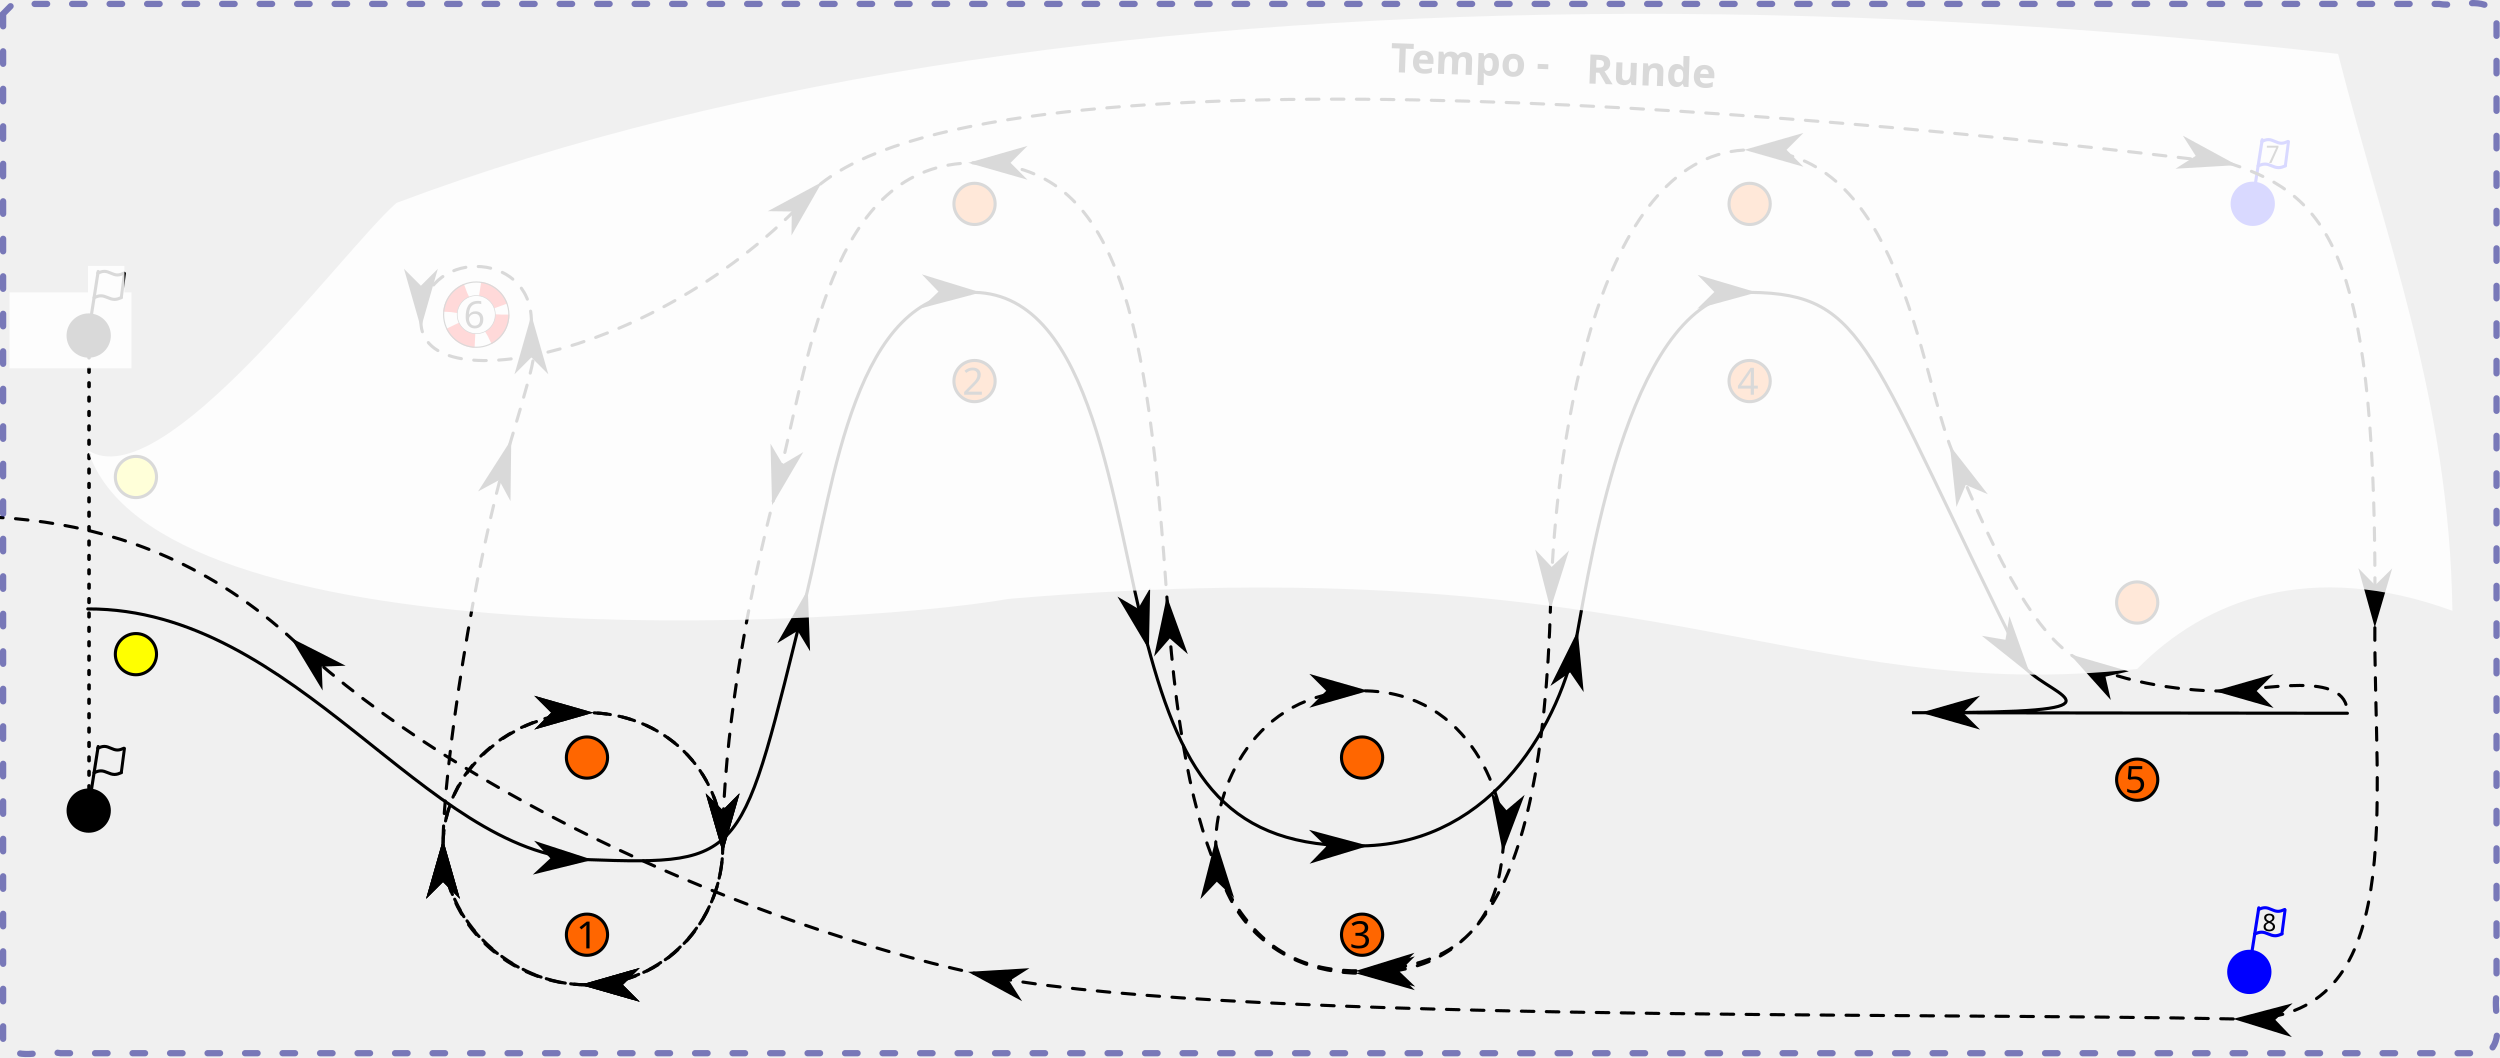
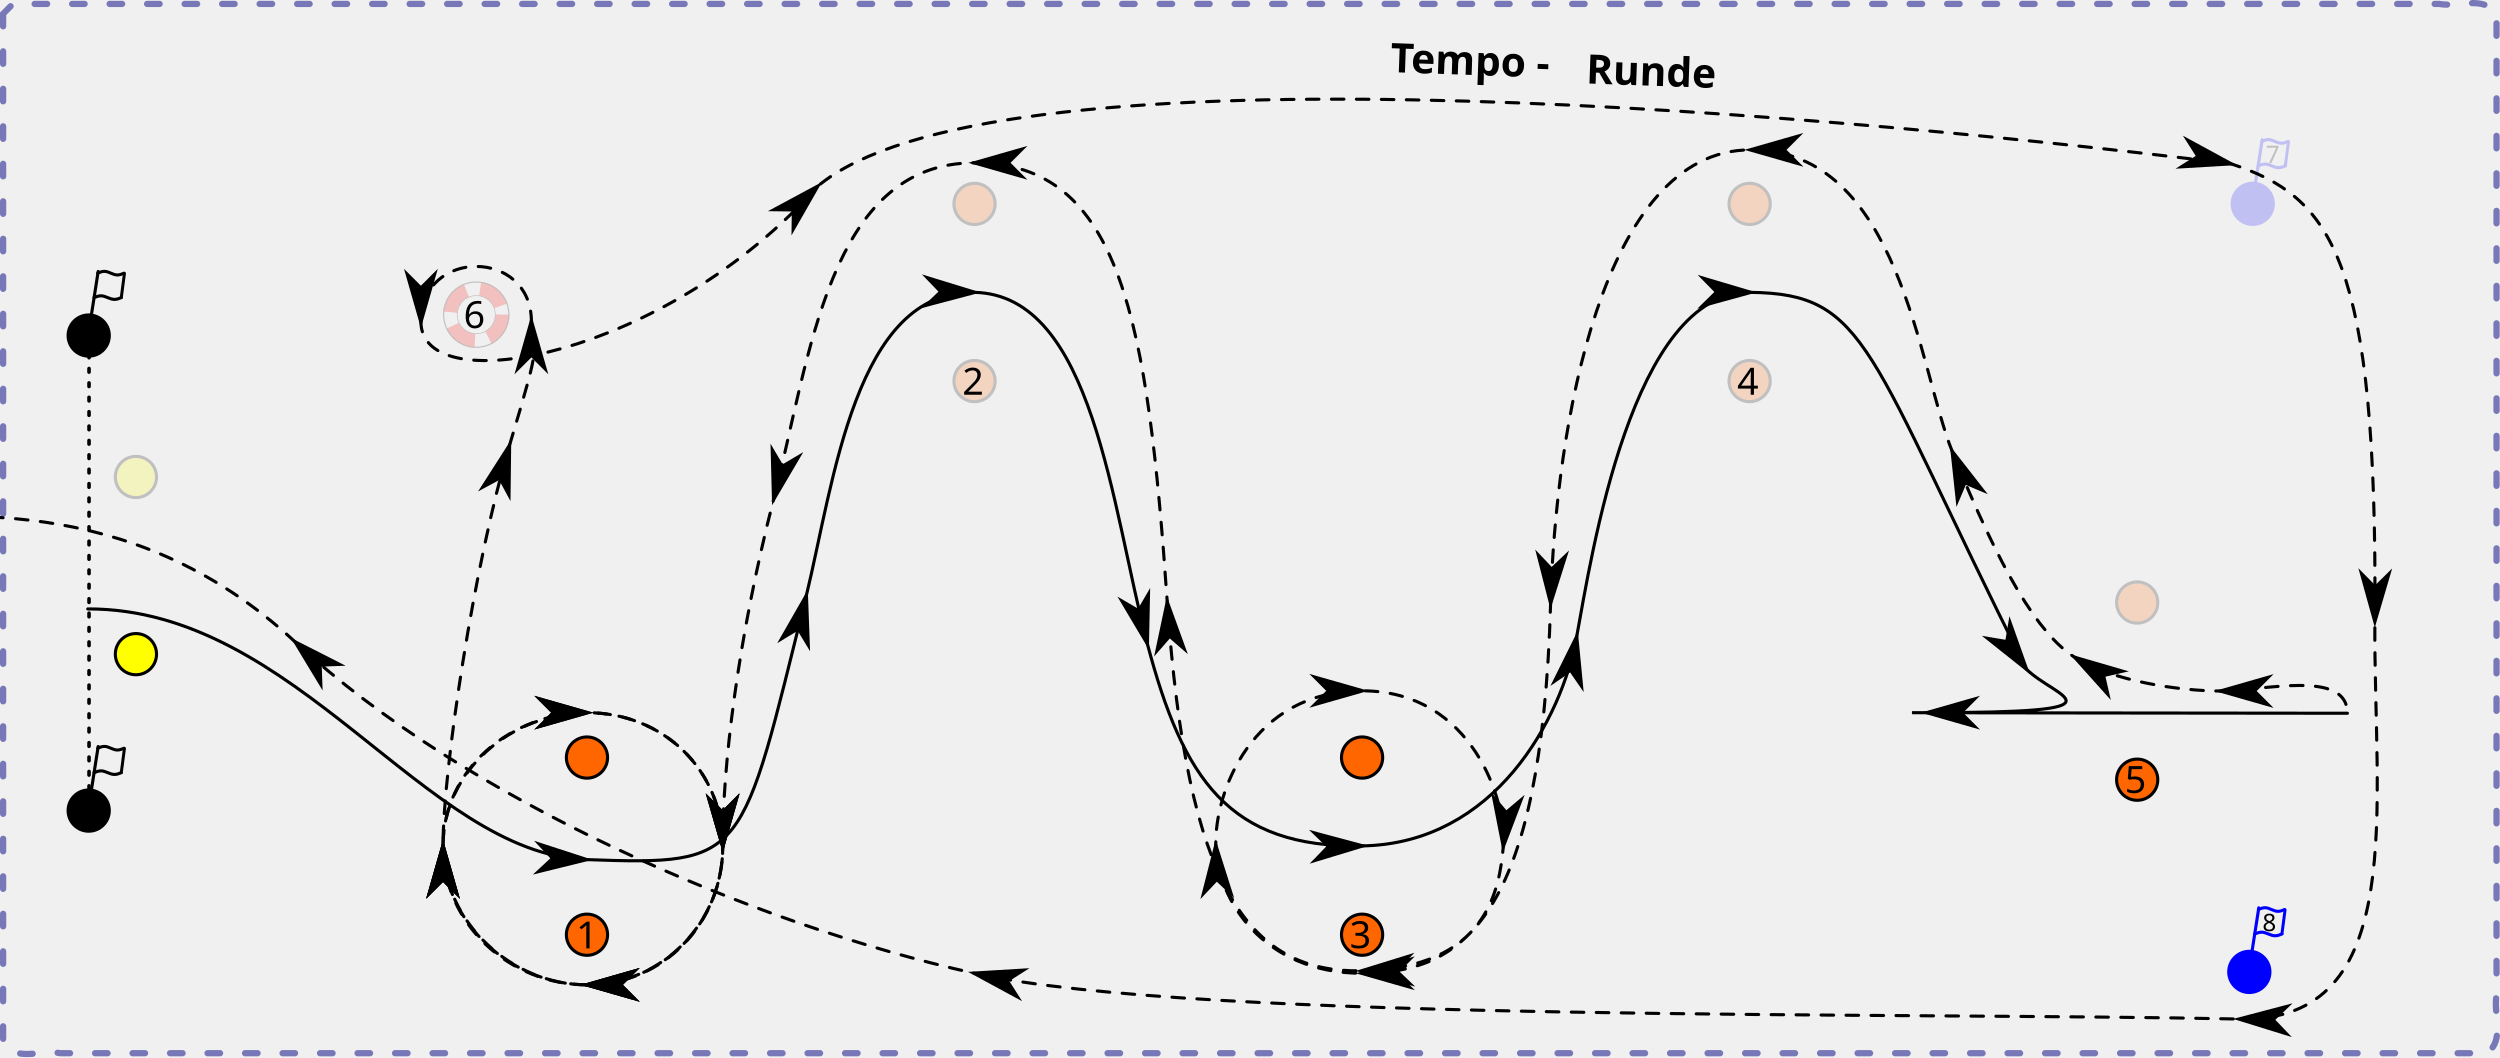
<svg xmlns="http://www.w3.org/2000/svg" version="1.0" id="svg3641" height="360.829" width="853.326" style="enable-background:new" xml:space="preserve">
  <defs id="arrows">
    <marker id="RazorWire" refX="0" refY="0" orient="auto" style="overflow:visible">
      <path id="path5527" style="fill:#34ff00;fill-opacity:1;fill-rule:evenodd;stroke:#34ff00;stroke-width:0.085pt;stroke-opacity:1" d="M 0.019,-0.632 V 0.595 L -6.621,2.568 H 9.113 L 2.979,0.595 V -0.632 L 9.166,-2.472 H -6.594 Z" />
    </marker>
    <marker orient="auto" refY="0" refX="0" id="Scissors" style="overflow:visible">
      <path id="schere" d="M 9.696,-3.847 C 8.661,-5.095 6.794,-5.052 5.4,-4.515 l -8.76,3.283 c -2.548,-1.394 -5.065,-0.995 -5.065,-1.673 0,-0.53 0.487,-0.414 0.414,-1.795 -0.07,-1.326 -1.454,-2.307 -2.763,-2.22 -1.309,-0.008 -2.666,0.995 -2.678,2.379 -0.098,1.393 1.074,2.688 2.461,2.779 1.624,0.242 4.499,-0.742 5.848,1.676 C -6.148,1.766 -7.931,1.771 -9.543,1.679 -10.882,1.602 -12.489,1.985 -13.128,3.301 c -0.617,1.261 -0.012,3.056 1.405,3.442 1.43,0.525 3.393,-0.138 3.733,-1.782 0.262,-1.267 -0.635,-1.862 -0.291,-2.322 0.26,-0.347 1.91,-0.146 4.85,-1.466 L 6.055,4.515 C 7.253,4.85 8.718,4.839 9.78,3.66 L -0.055,-0.057 Z M -9.832,-5.874 c 1.381,0.771 1.268,2.862 -0.167,3.268 -1.298,0.452 -2.956,-0.81 -2.542,-2.216 0.242,-1.154 1.764,-1.579 2.709,-1.052 z m 0.06,8.552 c 1.441,0.532 1.196,2.97 -0.269,3.298 -0.972,0.337 -2.361,-0.148 -2.459,-1.293 -0.189,-1.392 1.446,-2.65 2.728,-2.005 z" style="fill:#34ff00;fill-opacity:1;stroke:#34ff00;stroke-width:1.067;stroke-opacity:1" />
    </marker>
    <marker orient="auto" refY="0" refX="0" id="Legs" style="overflow:visible">
      <g id="g5494" transform="scale(-0.7)" style="fill:#34ff00;fill-opacity:1;stroke:#34ff00;stroke-opacity:1">
        <g id="g5496" transform="matrix(0,-1,-1,0,22.0892,22.73484)" style="fill:#34ff00;fill-opacity:1;stroke:#34ff00;stroke-opacity:1">
          <path id="path5498" d="m 22.636,22.054 c -7.371,5.036 -2.618,7.047 -6.23,14.339" style="fill:#34ff00;fill-opacity:1;fill-rule:evenodd;stroke:#34ff00;stroke-width:1.067pt;stroke-opacity:1" />
          <path id="path5500" d="m 22.825,21.918 c -1.451,8.904 3.772,9.355 4.805,14.747" style="fill:#34ff00;fill-opacity:1;fill-rule:evenodd;stroke:#34ff00;stroke-width:1.067pt;stroke-opacity:1" />
        </g>
        <path id="path5502" d="m -15.029,-7.181 -0.984,4.313 4.227,-1.305 z" style="fill:#34ff00;fill-opacity:1;fill-rule:evenodd;stroke:#34ff00;stroke-width:1.067pt;stroke-opacity:1" />
        <path id="path5504" d="m -16.23,4.861 1.999,3.946 2.418,-3.704 z" style="fill:#34ff00;fill-opacity:1;fill-rule:evenodd;stroke:#34ff00;stroke-width:1.067pt;stroke-opacity:1" />
      </g>
    </marker>
    <linearGradient id="linearGradient5477">
      <stop style="stop-color:#57e307;stop-opacity:1;" offset="0" id="stop5479" />
    </linearGradient>
    <marker style="overflow:visible" id="Arrow1Lend" refX="0" refY="0" orient="auto">
      <path style="fill-rule:evenodd;stroke:#000000;stroke-width:0.853pt;marker-start:none" d="M -10.667,0 -14.933,4.267 0,0 -14.933,-4.267 Z" id="path3104" />
    </marker>
    <marker style="overflow:visible" id="Arrow1Lstart" refX="0" refY="0" orient="auto">
      <path style="fill-rule:evenodd;stroke:#000000;stroke-width:0.853pt;marker-start:none" d="M 10.667,0 14.933,-4.267 0,0 14.933,4.267 Z" id="path3282" />
    </marker>
    <marker style="overflow:visible" id="Arrow1Lstart-7" refX="0" refY="0" orient="auto">
      <path style="fill-rule:evenodd;stroke:#000000;stroke-width:0.853pt;marker-start:none" d="M 10.667,0 14.933,-4.267 0,0 14.933,4.267 Z" id="path3282-4" />
    </marker>
    <marker style="overflow:visible" id="Arrow1Lend-6" refX="0" refY="0" orient="auto">
      <path style="fill-rule:evenodd;stroke:#000000;stroke-width:0.853pt;marker-start:none" d="M -10.667,0 -14.933,4.267 0,0 -14.933,-4.267 Z" id="path3104-0" />
    </marker>
  </defs>
  <g transform="translate(-215.4445,-435.3955)" style="display:inline" id="Parcours">
    <defs id="defs2076" />
    <g id="g1" />
    <g id="layer6" style="display:inline">
      <g transform="translate(18.94796,85.04597)" id="Zeitnahme" style="display:inline">
        <g id="g13156" transform="translate(-177.6378,-94.48819)">
          <path style="fill:#000000;fill-opacity:1;stroke:#000000;stroke-width:1.762" d="m 411.087,559.37 c 0,-3.685 -2.986,-6.678 -6.678,-6.678 -3.683,0 -6.678,2.987 -6.678,6.678 0,3.685 2.987,6.678 6.678,6.678 3.685,0 6.678,-2.987 6.678,-6.678 z" id="path13158" />
        </g>
        <g id="g13172" transform="translate(-177.6378,67.66194)">
          <path style="fill:#000000;fill-opacity:1;stroke:#000000;stroke-width:1.762" d="m 411.087,559.37 c 0,-3.685 -2.986,-6.678 -6.678,-6.678 -3.683,0 -6.678,2.987 -6.678,6.678 0,3.685 2.987,6.678 6.678,6.678 3.685,0 6.678,-2.987 6.678,-6.678 z" id="path13174" />
        </g>
        <path style="fill:none;stroke:#000000;stroke-width:1.228;stroke-linecap:round;stroke-linejoin:miter;stroke-miterlimit:4;stroke-dasharray:1.228, 3.684;stroke-dashoffset:0;stroke-opacity:1" d="m 226.886,466.315 c 0,23.379 0,46.759 0,70.138 0,19.991 0,67.885 0,87.271" id="path14169" />
      </g>
      <g transform="translate(113.4362,157.2769)" id="Tor1" style="display:inline;fill:#ff6600">
        <path style="fill:#ff6600;stroke:#000000;stroke-width:1.056" d="m 309.393,536.693 c 0,-3.883 -3.149,-7.032 -7.031,-7.032 -3.881,0 -7.031,3.148 -7.031,7.032 0,3.883 3.15,7.031 7.031,7.031 3.882,0 7.031,-3.147 7.031,-7.031 z" id="Tor1_innen" />
        <path style="fill:#ff6600;stroke:#000000;stroke-width:1.056" d="m 309.393,597.166 c 0,-3.883 -3.149,-7.032 -7.031,-7.032 -3.881,0 -7.031,3.148 -7.031,7.032 0,3.883 3.15,7.031 7.031,7.031 3.882,0 7.031,-3.147 7.031,-7.031 z" id="Tor1_aussen" />
      </g>
-       <g transform="translate(226.8221,-31.69941)" id="Tor2" style="display:inline;fill:#ff6600">
+       <g transform="translate(226.8221,-31.69941)" id="Tor2" opacity="0.2" style="display:inline;fill:#ff6600">
        <path style="fill:#ff6600;stroke:#000000;stroke-width:1.056" d="m 328.291,536.693 c 0,-3.883 -3.149,-7.032 -7.031,-7.032 -3.881,0 -7.031,3.148 -7.031,7.032 0,3.883 3.15,7.031 7.031,7.031 3.882,0 7.031,-3.147 7.031,-7.031 z" id="Tor2_aussen" />
        <path style="fill:#ff6600;stroke:#000000;stroke-width:1.056" d="m 328.291,597.166 c 0,-3.883 -3.149,-7.032 -7.031,-7.032 -3.881,0 -7.031,3.148 -7.031,7.032 0,3.883 3.15,7.031 7.031,7.031 3.882,0 7.031,-3.147 7.031,-7.031 z" id="Tor2_innen" />
      </g>
      <g transform="translate(340.2078,157.2769)" id="Tor3" style="display:inline;fill:#ff6600">
        <path style="fill:#ff6600;stroke:#000000;stroke-width:1.056" d="m 347.189,536.693 c 0,-3.883 -3.149,-7.032 -7.031,-7.032 -3.881,0 -7.031,3.148 -7.031,7.032 0,3.883 3.15,7.031 7.031,7.031 3.882,0 7.031,-3.147 7.031,-7.031 z" id="Tor3_innen" />
        <path style="fill:#ff6600;stroke:#000000;stroke-width:1.056" d="m 347.189,597.166 c 0,-3.883 -3.149,-7.032 -7.031,-7.032 -3.881,0 -7.031,3.148 -7.031,7.032 0,3.883 3.15,7.031 7.031,7.031 3.882,0 7.031,-3.147 7.031,-7.031 z" id="Tor3_aussen" />
      </g>
-       <g transform="translate(453.5935,-31.69941)" id="Tor4" style="display:inline;fill:#ff6600">
+       <g transform="translate(453.5935,-31.69941)" id="Tor4" opacity="0.2" style="display:inline;fill:#ff6600">
        <path style="fill:#ff6600;stroke:#000000;stroke-width:1.056" d="m 366.086,536.693 c 0,-3.883 -3.149,-7.032 -7.031,-7.032 -3.881,0 -7.031,3.148 -7.031,7.032 0,3.883 3.15,7.031 7.031,7.031 3.882,0 7.031,-3.147 7.031,-7.031 z" id="Tor4_aussen" />
        <path style="fill:#ff6600;stroke:#000000;stroke-width:1.056" d="m 366.086,597.166 c 0,-3.883 -3.149,-7.032 -7.031,-7.032 -3.881,0 -7.031,3.148 -7.031,7.032 0,3.883 3.15,7.031 7.031,7.031 3.882,0 7.031,-3.147 7.031,-7.031 z" id="Tor4_innen" />
      </g>
      <g transform="translate(566.9793,104.3635)" id="Tor5" style="display:inline;fill:#ff6600">
-         <path style="fill:#ff6600;stroke:#000000;stroke-width:1.056" d="m 384.984,536.693 c 0,-3.883 -3.149,-7.032 -7.031,-7.032 -3.881,0 -7.031,3.148 -7.031,7.032 0,3.883 3.15,7.031 7.031,7.031 3.882,0 7.031,-3.147 7.031,-7.031 z" id="Tor5_oben" />
+         <path style="fill:#ff6600;stroke:#000000;stroke-width:1.056" d="m 384.984,536.693 c 0,-3.883 -3.149,-7.032 -7.031,-7.032 -3.881,0 -7.031,3.148 -7.031,7.032 0,3.883 3.15,7.031 7.031,7.031 3.882,0 7.031,-3.147 7.031,-7.031 z" id="Tor5_oben" opacity="0.2" />
        <path style="fill:#ff6600;stroke:#000000;stroke-width:1.056" d="m 384.984,597.166 c 0,-3.883 -3.149,-7.032 -7.031,-7.032 -3.881,0 -7.031,3.148 -7.031,7.032 0,3.883 3.15,7.031 7.031,7.031 3.882,0 7.031,-3.147 7.031,-7.031 z" id="Tor5_unten" />
      </g>
-       <g transform="translate(18.94796,138.3793)" id="Schikane" style="display:inline">
+       <g transform="translate(18.94796,138.3793)" id="Schikane" opacity="0.2" style="display:inline">
        <g style="fill:none" id="Ring">
          <ellipse id="path8826" style="fill:none;stroke:#ff0000;stroke-width:4.821;stroke-linecap:butt;stroke-linejoin:round;stroke-miterlimit:4;stroke-dasharray:9.643, 4.821;stroke-dashoffset:0;stroke-opacity:1" cx="359.055" cy="404.409" rx="8.928" ry="8.928" />
          <ellipse style="display:inline;fill:none;stroke:#000000;stroke-width:0.229;stroke-linecap:round;stroke-linejoin:round;stroke-miterlimit:4;stroke-dasharray:none;stroke-dashoffset:0;stroke-opacity:1" id="path3620" cx="359.055" cy="404.409" rx="6.5" ry="6.5" />
          <ellipse style="display:inline;fill:none;stroke:#000000;stroke-width:0.393;stroke-linecap:round;stroke-linejoin:round;stroke-miterlimit:4;stroke-dasharray:none;stroke-dashoffset:0;stroke-opacity:1" id="path2733" cx="359.055" cy="404.409" rx="11.142" ry="11.142" />
        </g>
      </g>
      <g transform="translate(-40.52031,61.51377)" id="Start+Ziel" style="display:inline">
-         <path style="fill:#ffff00;stroke:#000000;stroke-width:1.056" d="m 309.393,536.693 c 0,-3.883 -3.149,-7.032 -7.031,-7.032 -3.881,0 -7.031,3.148 -7.031,7.032 0,3.883 3.15,7.031 7.031,7.031 3.882,0 7.031,-3.147 7.031,-7.031 z" id="Tor1_innen-7" />
+         <path style="fill:#ffff00;stroke:#000000;stroke-width:1.056" d="m 309.393,536.693 c 0,-3.883 -3.149,-7.032 -7.031,-7.032 -3.881,0 -7.031,3.148 -7.031,7.032 0,3.883 3.15,7.031 7.031,7.031 3.882,0 7.031,-3.147 7.031,-7.031 z" id="Tor1_innen-7" opacity="0.2" />
        <path style="fill:#ffff00;stroke:#000000;stroke-width:1.056" d="m 309.393,597.166 c 0,-3.883 -3.149,-7.032 -7.031,-7.032 -3.881,0 -7.031,3.148 -7.031,7.032 0,3.883 3.15,7.031 7.031,7.031 3.882,0 7.031,-3.147 7.031,-7.031 z" id="Tor1_aussen-3" />
      </g>
    </g>
  </g>
  <g transform="translate(-215.4445,-435.3955)" style="display:inline" id="ParcoursLabel">
    <defs id="defs2832" />
    <g id="g3113" style="display:inline">
      <text xml:space="preserve" style="font-style:normal;font-weight:normal;font-size:12.8px;line-height:0%;font-family:'Arial Black';display:inline;fill:#000000;fill-opacity:1;stroke:none;stroke-width:1.067" x="373.691" y="547.37" id="text3034">
        <tspan id="tspan3032" x="373.691" y="547.37" style="font-size:12.8px;line-height:1.25;stroke-width:1.067">6</tspan>
      </text>
      <text xml:space="preserve" style="font-style:normal;font-weight:normal;font-size:12.8px;line-height:0%;font-family:'Arial Black';display:inline;fill:#000000;fill-opacity:1;stroke:none;stroke-width:1.067" x="412.13" y="759.102" id="text3038">
        <tspan id="tspan3036" x="412.13" y="759.102" style="font-size:12.8px;line-height:1.25;stroke-width:1.067">1</tspan>
      </text>
      <text xml:space="preserve" style="font-style:normal;font-weight:normal;font-size:12.8px;line-height:0%;font-family:'Arial Black';display:inline;fill:#000000;fill-opacity:1;stroke:none;stroke-width:1.067" x="808.383" y="570.125" id="text3042">
        <tspan id="tspan3040" x="808.383" y="570.125" style="font-size:12.8px;line-height:1.25;stroke-width:1.067">4</tspan>
      </text>
      <text xml:space="preserve" style="font-style:normal;font-weight:normal;font-size:12.8px;line-height:0%;font-family:'Arial Black';display:inline;fill:#000000;fill-opacity:1;stroke:none;stroke-width:1.067" x="940.704" y="706.032" id="text3046">
        <tspan id="tspan3044" x="940.704" y="706.032" style="font-size:12.8px;line-height:1.25;stroke-width:1.067">5</tspan>
      </text>
      <text xml:space="preserve" style="font-style:normal;font-weight:normal;font-size:12.8px;line-height:0%;font-family:'Arial Black';display:inline;fill:#000000;fill-opacity:1;stroke:none;stroke-width:1.067" x="676.131" y="759.024" id="text3050">
        <tspan id="tspan3048" x="676.131" y="759.024" style="font-size:12.8px;line-height:1.25;stroke-width:1.067">3</tspan>
      </text>
-       <g transform="translate(579.9631,-35.51099)" id="g3068" style="display:inline">
+       <g transform="translate(579.9631,-35.51099)" id="g3068" opacity="0.2" style="display:inline">
        <path id="path3052" d="m 411.087,540.472 c 0,-3.685 -2.986,-6.678 -6.678,-6.678 -3.683,0 -6.678,2.987 -6.678,6.678 0,3.685 2.987,6.678 6.678,6.678 3.685,0 6.678,-2.987 6.678,-6.678 z" style="fill:#0000ff;fill-opacity:1;stroke:#0000ff;stroke-width:1.762" />
        <g style="stroke:#0000ff" id="g3062">
          <path id="path3054" d="m 407.511,519.18 c 0.372,-0.161 0.745,-0.325 1.117,-0.438 0.372,-0.114 0.744,-0.181 1.117,-0.181 0.372,0 0.744,0.063 1.117,0.181 0.372,0.113 0.744,0.273 1.116,0.438 0.369,0.16 0.745,0.321 1.117,0.434 0.369,0.114 0.745,0.181 1.117,0.181 0.368,0 0.745,-0.064 1.117,-0.181 0.368,-0.113 0.744,-0.274 1.117,-0.434" style="fill:none;stroke:#0000ff;stroke-width:1.052;stroke-linecap:round;stroke-linejoin:round" />
          <path id="path3056" d="m 407.643,518.601 -2.7,17.3 v 0.258 0" style="fill:none;stroke:#0000ff;stroke-width:1.067;stroke-linecap:round;stroke-linejoin:round" />
          <path id="path3058" d="m 406.246,527.522 c 0.384,-0.158 0.775,-0.317 1.163,-0.429 0.383,-0.113 0.775,-0.179 1.163,-0.179 0.383,0 0.774,0.062 1.163,0.179 0.387,0.112 0.774,0.271 1.163,0.429 0.387,0.159 0.774,0.317 1.162,0.433 0.388,0.109 0.775,0.175 1.163,0.175 0.388,0 0.775,-0.062 1.163,-0.175 0.387,-0.112 0.775,-0.271 1.163,-0.433" style="fill:none;stroke:#0000ff;stroke-width:1.067;stroke-linecap:round;stroke-linejoin:round" />
          <path id="path3060" d="m 416.604,519.31 -1.039,7.969 v 0.12 0" style="fill:none;stroke:#0000ff;stroke-width:1.024;stroke-linecap:round" />
        </g>
        <text xml:space="preserve" style="font-style:normal;font-weight:normal;font-size:12.8px;line-height:0%;font-family:'Arial Black';fill:#000000;fill-opacity:1;stroke:none;stroke-width:1.067" x="408.873" y="526.543" id="text3066">
          <tspan id="tspan3064" x="408.873" y="526.543" style="font-size:8.242px;line-height:1.25;stroke-width:1.067">7</tspan>
        </text>
      </g>
      <text xml:space="preserve" style="font-style:normal;font-weight:normal;font-size:12.8px;line-height:0%;font-family:'Arial Black';display:inline;fill:#000000;fill-opacity:1;stroke:none;stroke-width:1.067" x="543.926" y="570.125" id="text3090">
        <tspan id="tspan3088" x="543.926" y="570.125" style="font-size:12.8px;line-height:1.25;stroke-width:1.067">2</tspan>
      </text>
      <g id="g3100">
        <path id="path3092" d="m 248.821,528.636 c 0.372,-0.161 0.745,-0.325 1.117,-0.438 0.372,-0.114 0.744,-0.181 1.117,-0.181 0.372,0 0.744,0.063 1.117,0.181 0.372,0.113 0.744,0.273 1.116,0.438 0.369,0.16 0.745,0.321 1.117,0.434 0.369,0.114 0.745,0.181 1.117,0.181 0.368,0 0.745,-0.064 1.117,-0.181 0.368,-0.113 0.744,-0.274 1.117,-0.434" style="display:inline;fill:none;stroke:#000000;stroke-width:1.052;stroke-linecap:round;stroke-linejoin:round" />
        <path id="path3094" d="m 248.953,528.057 -2.7,17.3 v 0.258 0" style="display:inline;fill:none;stroke:#000000;stroke-width:1.067;stroke-linecap:round;stroke-linejoin:round" />
        <path id="path3096" d="m 247.556,536.977 c 0.384,-0.158 0.775,-0.317 1.163,-0.429 0.383,-0.113 0.775,-0.179 1.163,-0.179 0.383,0 0.774,0.062 1.163,0.179 0.387,0.112 0.774,0.271 1.163,0.429 0.387,0.159 0.774,0.317 1.162,0.433 0.388,0.109 0.775,0.175 1.163,0.175 0.388,0 0.775,-0.062 1.163,-0.175 0.387,-0.112 0.775,-0.271 1.163,-0.433" style="display:inline;fill:none;stroke:#000000;stroke-width:1.067;stroke-linecap:round;stroke-linejoin:round" />
        <path id="path3098" d="m 257.914,528.766 -1.039,7.969 v 0.12 0" style="display:inline;fill:none;stroke:#000000;stroke-width:1.024;stroke-linecap:round" />
      </g>
      <g id="g3111">
        <path id="path3102" d="m 248.821,690.786 c 0.372,-0.161 0.745,-0.325 1.117,-0.438 0.372,-0.114 0.744,-0.181 1.117,-0.181 0.372,0 0.744,0.063 1.117,0.181 0.372,0.113 0.744,0.273 1.116,0.438 0.369,0.16 0.745,0.321 1.117,0.434 0.369,0.114 0.745,0.181 1.117,0.181 0.368,0 0.745,-0.064 1.117,-0.181 0.368,-0.113 0.744,-0.274 1.117,-0.434" style="display:inline;fill:none;stroke:#000000;stroke-width:1.052;stroke-linecap:round;stroke-linejoin:round" />
        <path id="path3105" d="m 248.953,690.207 -2.7,17.3 v 0.258 0" style="display:inline;fill:none;stroke:#000000;stroke-width:1.067;stroke-linecap:round;stroke-linejoin:round" />
        <path id="path3107" d="m 247.556,699.127 c 0.384,-0.158 0.775,-0.317 1.163,-0.429 0.383,-0.113 0.775,-0.179 1.163,-0.179 0.383,0 0.774,0.062 1.163,0.179 0.387,0.112 0.774,0.271 1.163,0.429 0.387,0.159 0.774,0.317 1.162,0.433 0.388,0.109 0.775,0.175 1.163,0.175 0.388,0 0.775,-0.062 1.163,-0.175 0.387,-0.112 0.775,-0.271 1.163,-0.433" style="display:inline;fill:none;stroke:#000000;stroke-width:1.067;stroke-linecap:round;stroke-linejoin:round" />
        <path id="path3109" d="m 257.914,690.916 -1.039,7.969 v 0.12 0" style="display:inline;fill:none;stroke:#000000;stroke-width:1.024;stroke-linecap:round" />
      </g>
    </g>
  </g>
  <g transform="translate(363.3543,-208.7303)" id="SpeedbojeKlasse7" style="display:inline;enable-background:new">
    <path id="path2174" d="m 411.087,540.472 c 0,-3.685 -2.986,-6.678 -6.678,-6.678 -3.683,0 -6.678,2.987 -6.678,6.678 0,3.685 2.987,6.678 6.678,6.678 3.685,0 6.678,-2.987 6.678,-6.678 z" style="fill:#0000ff;fill-opacity:1;stroke:#0000ff;stroke-width:1.762" />
    <g style="fill:none;stroke:#0000ff" id="g2184">
      <path id="path2176" d="m 407.511,519.18 c 0.372,-0.161 0.745,-0.325 1.117,-0.438 0.372,-0.114 0.744,-0.181 1.117,-0.181 0.372,0 0.744,0.063 1.117,0.181 0.372,0.113 0.744,0.273 1.116,0.438 0.369,0.16 0.745,0.321 1.117,0.434 0.369,0.114 0.745,0.181 1.117,0.181 0.368,0 0.745,-0.064 1.117,-0.181 0.368,-0.113 0.744,-0.274 1.117,-0.434" style="fill:none;stroke:#0000ff;stroke-width:1.052;stroke-linecap:round;stroke-linejoin:round" />
      <path id="path2178" d="m 407.643,518.601 -2.7,17.3 v 0.258 0" style="fill:none;stroke:#0000ff;stroke-width:1.067;stroke-linecap:round;stroke-linejoin:round" />
      <path id="path2180" d="m 406.246,527.522 c 0.384,-0.158 0.775,-0.317 1.163,-0.429 0.383,-0.113 0.775,-0.179 1.163,-0.179 0.383,0 0.774,0.062 1.163,0.179 0.387,0.112 0.774,0.271 1.163,0.429 0.387,0.159 0.774,0.317 1.162,0.433 0.388,0.109 0.775,0.175 1.163,0.175 0.388,0 0.775,-0.062 1.163,-0.175 0.387,-0.112 0.775,-0.271 1.163,-0.433" style="fill:none;stroke:#0000ff;stroke-width:1.067;stroke-linecap:round;stroke-linejoin:round" />
      <path id="path2182" d="m 416.604,519.31 -1.039,7.969 v 0.12 0" style="fill:none;stroke:#0000ff;stroke-width:1.024;stroke-linecap:round" />
    </g>
    <text xml:space="preserve" style="font-style:normal;font-weight:normal;font-size:12.8px;line-height:0%;font-family:'Arial Black';fill:#000000;fill-opacity:1;stroke:none;stroke-width:1.067" x="408.873" y="526.543" id="text2188">
      <tspan id="tspan2186" x="408.873" y="526.543" style="font-size:8.242px;line-height:1.25;stroke-width:1.067">8</tspan>
    </text>
  </g>
  <g transform="translate(-215.4445,-435.3955)" style="display:inline" id="Klasse7">
    <path id="path520" d="m 169.627,612.629 c 24.841,0 89.242,-11.354 146.676,41.981 57.434,53.335 155.68,96.118 231.704,112.994 76.024,16.876 319.063,13.192 431.851,15.624 58.227,1.256 45.727,-72.813 46.201,-135.848 0.934,-124.03 -14.615,-144.774 -49.215,-156.108 -158.201,-19.565 -424.336,-41.112 -482.38,7.775 -51.328,57.862 -135.352,73.976 -135.352,46.103 0,-25.079 37.712,-25.079 37.712,0 0,15.274 4.503,2.236 -7.509,42.396 -12.012,40.159 -22.661,110.333 -22.663,136.631 -0.002,25.87 23.429,47.369 49.146,47.369 25.717,0 46.349,-21 46.349,-47.333 0,-26.333 -20.632,-45.56 -46.349,-45.56 -25.717,0 -49.143,19.227 -49.143,45.525 0,26.298 23.427,47.369 49.143,47.369 25.717,0 46.511,-21.463 46.349,-47.369 -0.162,-25.905 4.927,-70.101 17.386,-118.468 12.459,-48.205 18.661,-114.738 68.614,-114.738 49.951,0 59.026,53.853 65.733,150.145 6.708,96.292 27.139,126.488 66.486,125.644 42.599,-0.913 46.954,-27.758 48.215,-42.629 1.262,-14.871 -10.468,-52.941 -48.221,-52.941 -37.753,0 -50.432,34.876 -49.921,52.941 0.511,18.065 15.982,43.473 49.921,43.473 33.939,0 61.301,-17.98 64.362,-126.488 1.674,-59.353 17.376,-154.571 68.292,-154.571 50.916,0 57.354,74.713 68.821,103.027 16.312,40.274 29.187,62.268 41.921,70.278 12.734,8.01 35.576,11.412 49.734,11.412 13.99,0 43.19,-7.596 43.19,7.587" style="display:inline;fill:none;stroke:#000000;stroke-width:1.066;stroke-linecap:round;stroke-linejoin:round;stroke-miterlimit:4;stroke-dasharray:4.263, 4.263;stroke-dashoffset:0;stroke-opacity:1;marker-start:none;marker-mid:url(#Arrow1Lstart);marker-end:none" />
    <path id="path522" d="m 1016.681,678.851 c 0,0 -181.32,-0.198 -143.404,-0.198 71.653,0 43.372,-5.128 33.803,-14.92 -54.824,-109.218 -53.823,-128.115 -94.236,-128.547 -40.413,-0.433 -54.154,89.961 -59.26,117.68 -5.106,27.719 -27.714,70.512 -73.224,71.266 -45.51,0.754 -61.124,-22.827 -73.327,-69.149 -12.203,-46.322 -18.343,-118.973 -59.026,-119.797 -40.683,-0.824 -47.947,64.875 -57.369,103.633 -22.459,90.358 -20.057,91.969 -75.111,89.98 -55.054,-1.989 -98.673,-85.73 -170.121,-85.558" style="display:inline;fill:none;stroke:#000000;stroke-width:1.067;stroke-linecap:round;stroke-linejoin:round;stroke-miterlimit:4;stroke-dashoffset:0;stroke-opacity:1;marker-start:none;marker-mid:url(#Arrow1Lstart);marker-end:none" />
    <path id="path524" d="m 462.148,724.213 c 0,-26.333 -20.632,-45.56 -46.349,-45.56 -25.717,0 -49.143,19.827 -49.143,45.56 0,26.47 22.661,47.333 49.143,47.333 26.47,0 46.349,-21.463 46.349,-47.333 z" style="display:inline;fill:none;stroke:#000000;stroke-width:1.067;stroke-linecap:round;stroke-linejoin:round;stroke-miterlimit:4;stroke-dasharray:4.267, 4.267;stroke-dashoffset:3.8;stroke-opacity:1;marker-start:none;marker-mid:url(#Arrow1Lstart);marker-end:none" />
    <text id="text526" y="876.114" x="243.389" style="font-style:normal;font-variant:normal;font-weight:normal;font-stretch:normal;font-size:12.8px;line-height:0%;font-family:Verdana;-inkscape-font-specification:Verdana;display:inline;opacity:0.99;fill:#e6e6e6;fill-opacity:1;stroke:none;stroke-width:1.067" xml:space="preserve">
      <tspan id="tspan528" y="876.114" x="243.389" style="font-style:normal;font-variant:normal;font-weight:normal;font-stretch:normal;font-size:19.2px;line-height:1.25;font-family:Verdana;-inkscape-font-specification:Verdana;fill:#000000;stroke-width:1.067">Ablegen - Startlinie - in den Parcours, d.h. innen durch die Tore 1 - 2 - 3 - 4 -</tspan>
      <tspan id="tspan530" y="900.114" x="243.389" style="font-style:normal;font-variant:normal;font-weight:normal;font-stretch:normal;font-size:19.2px;line-height:1.25;font-family:Verdana;-inkscape-font-specification:Verdana;fill:#000000;stroke-width:1.067">rückwärts durch das Tor 5 - vorwärts wieder in den Parcours, d.h. außen um Tor 4 -</tspan>
      <tspan id="tspan532" y="924.114" x="243.389" style="font-style:normal;font-variant:normal;font-weight:normal;font-stretch:normal;font-size:19.2px;line-height:1.25;font-family:Verdana;-inkscape-font-specification:Verdana;fill:#000000;stroke-width:1.067">schnelle Umkreisung des Tores 3 (das Tor 3 bleibt an der Steuerbordseite!) - </tspan>
      <tspan y="948.114" x="243.389" style="font-style:normal;font-variant:normal;font-weight:normal;font-stretch:normal;font-size:19.2px;line-height:1.25;font-family:Verdana;-inkscape-font-specification:Verdana;fill:#000000;stroke-width:1.067" id="tspan534">außen um Tor 2 - schnelle Umkreisung des Tores 1 (das Tor 1 bleibt an der Steuerbordseite!) -</tspan>
      <tspan id="tspan536" y="972.114" x="243.389" style="font-style:normal;font-variant:normal;font-weight:normal;font-stretch:normal;font-size:19.2px;line-height:1.25;font-family:Verdana;-inkscape-font-specification:Verdana;fill:#000000;stroke-width:1.067">Schikane an der Tonne 6 - Temporunde: <tspan id="tspan538" style="font-style:normal;font-variant:normal;font-weight:normal;font-stretch:normal;font-size:19.2px;font-family:Verdana;-inkscape-font-specification:Verdana;fill:#000000;stroke-width:1.067">außen</tspan> an den Toren 2 und 4, um die</tspan>
      <tspan id="tspan540" y="996.114" x="243.389" style="font-style:normal;font-variant:normal;font-weight:normal;font-stretch:normal;font-size:19.2px;line-height:1.25;font-family:Verdana;-inkscape-font-specification:Verdana;fill:#000000;stroke-width:1.067">Tonne 7 und 8, außen an Tor 3 vorbei und innen durch das Tor 1 - Ziellinie - anlegen.</tspan>
    </text>
    <g transform="translate(-157.658,26.16096)" id="g542">
      <text xml:space="preserve" style="font-style:normal;font-weight:bold;font-size:12.8px;line-height:0%;font-family:Verdana;fill:#000000;fill-opacity:1;stroke:none;stroke-width:1.067" x="862.312" y="403.784" id="text544" transform="rotate(2.01374)">
        <tspan id="tspan546" x="862.312" y="403.784" style="font-size:13.867px;line-height:1.25;stroke-width:1.067">Tempo -</tspan>
      </text>
      <text xml:space="preserve" style="font-style:normal;font-weight:bold;font-size:12.8px;line-height:0%;font-family:Verdana;fill:#000000;fill-opacity:1;stroke:none;stroke-width:1.067" x="929.201" y="405.3" id="text548" transform="rotate(2.01374)">
        <tspan id="tspan550" x="929.201" y="405.3" style="font-size:13.867px;line-height:1.25;stroke-width:1.067">Runde</tspan>
      </text>
    </g>
    <text id="text552" y="328.002" x="595.582" style="font-style:normal;font-variant:normal;font-weight:bold;font-stretch:normal;font-size:12.8px;line-height:0%;font-family:Verdana;-inkscape-font-specification:'Verdana Bold';text-align:center;text-anchor:middle;display:inline;fill:#000000;fill-opacity:1;stroke:none;stroke-width:1.067" xml:space="preserve">
      <tspan style="font-style:normal;font-variant:normal;font-weight:bold;font-stretch:normal;font-size:38.4px;line-height:1.25;font-family:Verdana;-inkscape-font-specification:'Verdana Bold';text-align:center;text-anchor:middle;stroke-width:1.067" y="328.002" x="595.582" id="tspan554">DMYV-Jugend</tspan>
      <tspan id="tspan556" style="font-style:normal;font-variant:normal;font-weight:bold;font-stretch:normal;font-size:38.4px;line-height:1.25;font-family:Verdana;-inkscape-font-specification:'Verdana Bold';text-align:center;text-anchor:middle;stroke-width:1.067" y="376.002" x="595.582">Motorboot-Slalom</tspan>
      <tspan style="font-style:normal;font-variant:normal;font-weight:bold;font-stretch:normal;font-size:38.4px;line-height:1.25;font-family:Verdana;-inkscape-font-specification:'Verdana Bold';text-align:center;text-anchor:middle;stroke-width:1.067" id="tspan558" y="424.002" x="595.582">Klasse 7</tspan>
    </text>
  </g>
  <g id="Export_Area" style="display:inline;opacity:1" transform="translate(-180.8124,-194.4877)">
    <path style="display:inline;opacity:0.5;fill:none;fill-opacity:1;fill-rule:nonzero;stroke:#000080;stroke-width:2.133;stroke-linecap:round;stroke-linejoin:miter;stroke-miterlimit:4;stroke-dasharray:4.267, 8.533;stroke-dashoffset:0;stroke-opacity:1" d="m 181.879,199.201 c 0,117.134 0,234.268 0,351.402 4.38,6.419 13.104,2.145 19.592,3.374 276.059,0 552.117,0 828.176,0 6.295,-4.466 2.103,-13.361 3.309,-19.977 0,-111.6 0,-223.2 0,-334.8 -4.38,-6.419 -13.104,-2.145 -19.592,-3.374 -276.059,0 -552.117,0 -828.176,0 -1.103,1.125 -2.206,2.25 -3.309,3.374 z" id="rect4816" />
    <g id="g2" />
-     <g id="Alcatraz_1" style="display:inline">
-       <path style="opacity:0.85;fill:#ffffff;fill-opacity:1;fill-rule:nonzero;stroke:none;stroke-width:2.133;stroke-linecap:round;stroke-linejoin:miter;stroke-miterlimit:4;stroke-dasharray:4.267, 8.533;stroke-dashoffset:0;stroke-opacity:1" d="m 210.852,285.256 v 9.021 H 184.067 V 320.2 h 41.627 v -25.923 h -2.413 v -9.021 z" id="rect6046" />
-       <path style="opacity:0.85;fill:#ffffff;fill-opacity:1;fill-rule:nonzero;stroke:none;stroke-width:2.133;stroke-linecap:round;stroke-linejoin:miter;stroke-miterlimit:4;stroke-dasharray:4.267, 8.533;stroke-dashoffset:0;stroke-opacity:1" d="m 738.771,199.21 c -159.416,0.298 -306.614,20.807 -422.671,64.554 -19.054,16.934 -79.809,100.862 -105.248,84.404 22.894,72.088 256.947,60.726 314.34,50.731 218.434,-18.601 269.897,36.652 385.108,23.926 23.319,-23.846 59.433,-37.42 107.596,-19.858 -1.058,-72.374 -22.791,-126.307 -39.023,-190.083 -81.479,-9.144 -162.248,-13.818 -240.102,-13.673 z" id="rect6048" />
-     </g>
+     <g id="g3" />
  </g>
</svg>
